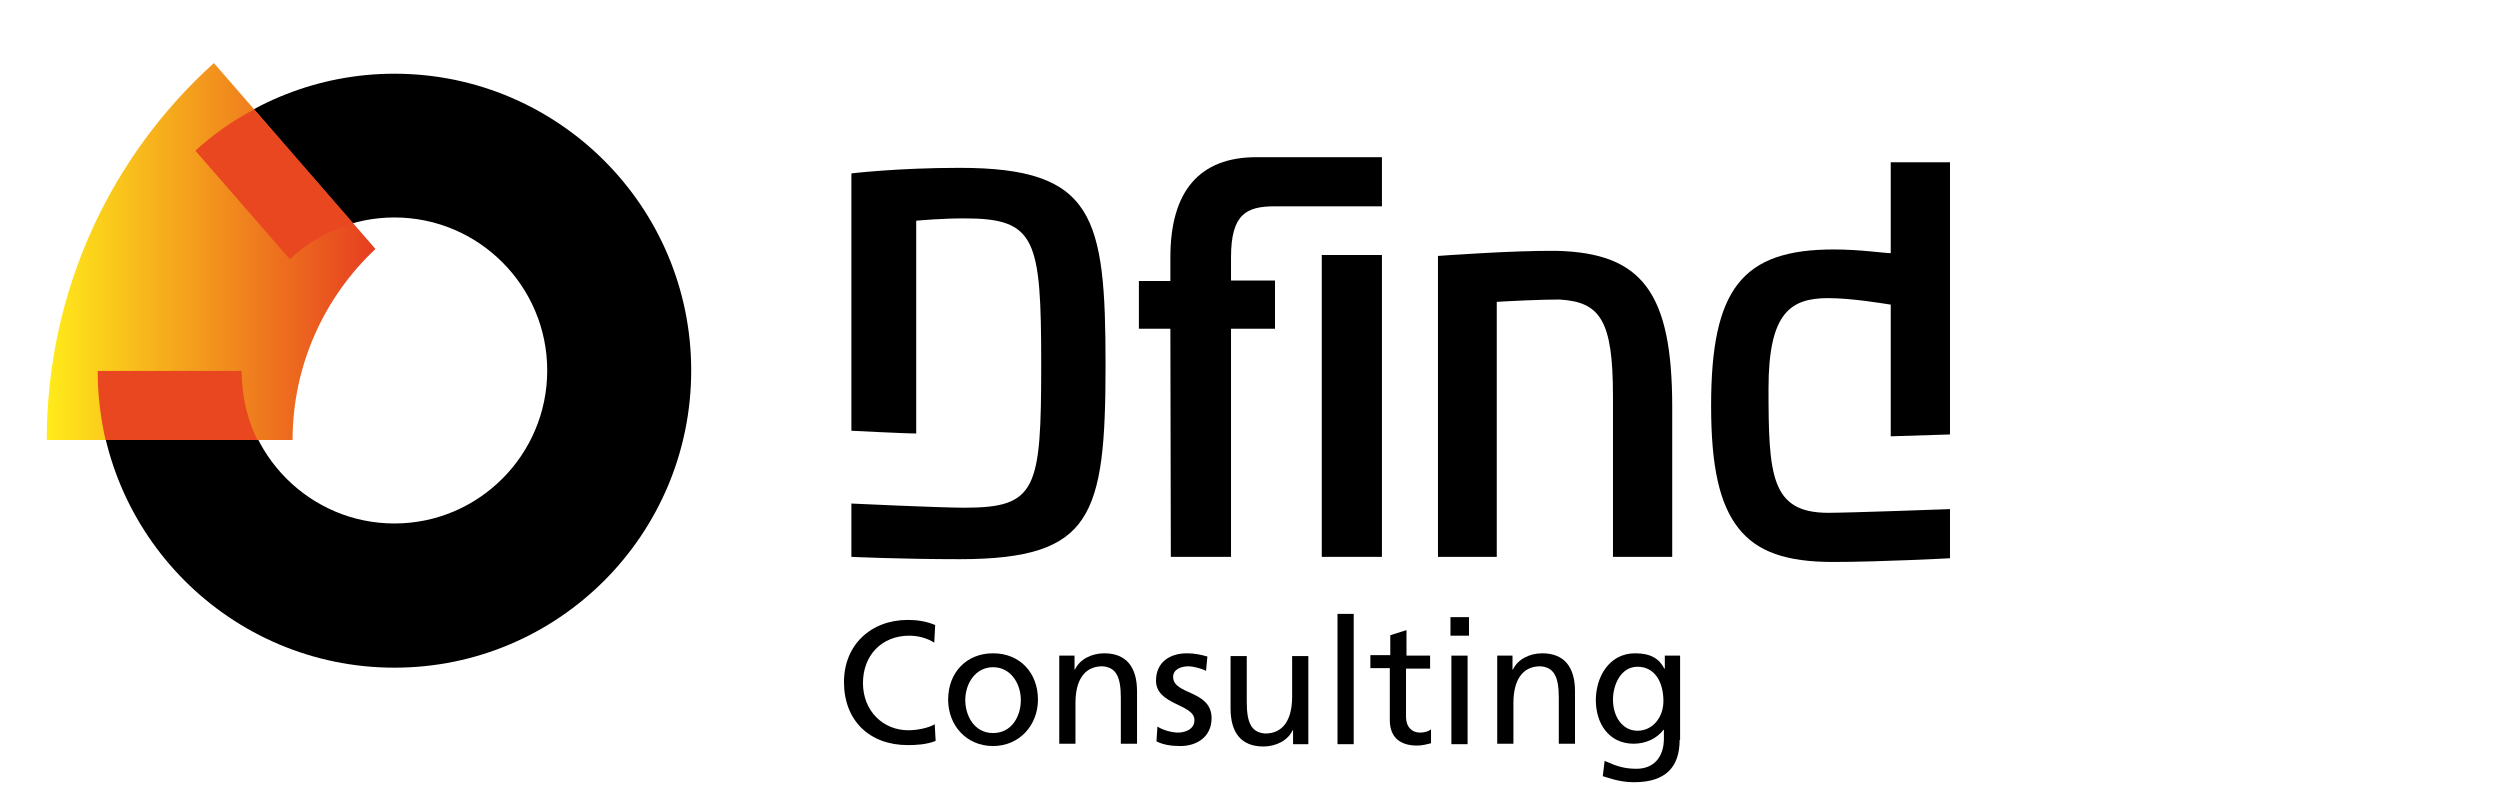
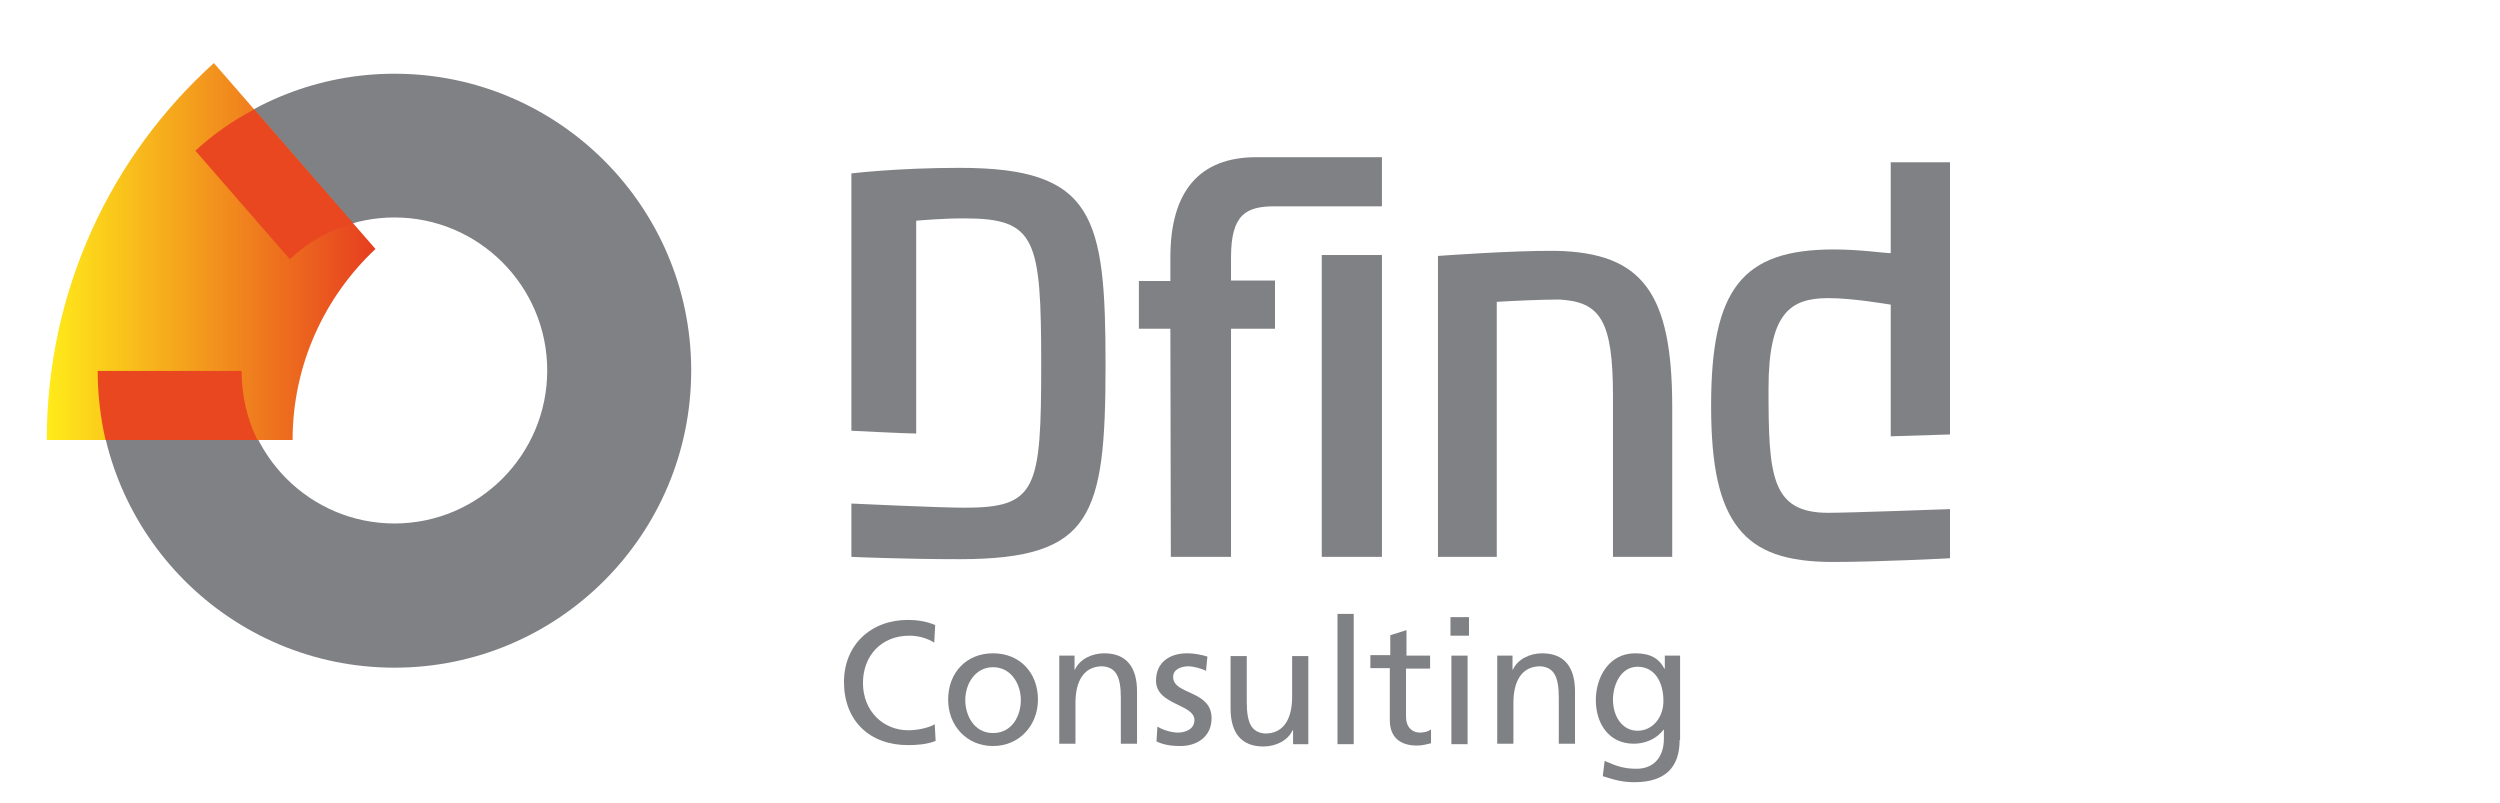
<svg xmlns="http://www.w3.org/2000/svg" width="187" height="60" viewBox="0 0 187 60" fill="none" wtx-context="961C6382-AA9D-464F-BAA3-48F2263C55E6">
-   <path d="M29.504 5.514C23.791 5.514 18.561 7.699 14.614 11.237L21.678 19.387C23.721 17.445 26.492 16.266 29.504 16.266C35.807 16.266 40.932 21.399 40.932 27.711C40.932 34.023 35.807 39.156 29.504 39.156C23.202 39.156 18.077 34.023 18.077 27.711H7.307C7.307 39.988 17.245 49.942 29.504 49.942C41.763 49.942 51.702 39.988 51.702 27.711C51.702 15.468 41.763 5.514 29.504 5.514Z" fill="black" />
+   <path d="M29.504 5.514C23.791 5.514 18.561 7.699 14.614 11.237L21.678 19.387C23.721 17.445 26.492 16.266 29.504 16.266C35.807 16.266 40.932 21.399 40.932 27.711C40.932 34.023 35.807 39.156 29.504 39.156C23.202 39.156 18.077 34.023 18.077 27.711H7.307C7.307 39.988 17.245 49.942 29.504 49.942C41.763 49.942 51.702 39.988 51.702 27.711C51.702 15.468 41.763 5.514 29.504 5.514Z" fill="#808184" />
  <path d="M28.085 18.624L15.999 4.717C8.311 11.653 3.498 21.711 3.498 32.913H21.886C21.886 27.295 24.275 22.197 28.085 18.624Z" fill="url(#paint0_linear)" />
  <path d="M18.077 27.746H7.307C7.307 29.514 7.515 31.248 7.896 32.913H19.254C18.492 31.352 18.077 29.618 18.077 27.746Z" fill="#E84720" />
  <path d="M21.678 19.387C22.994 18.139 24.622 17.202 26.422 16.717L19.012 8.185C17.419 9.017 15.93 10.058 14.614 11.272L21.678 19.387Z" fill="#E84720" />
-   <path d="M107.56 19.144V41.653H111.958V22.578C113.1 22.509 115.282 22.404 116.633 22.404C119.68 22.578 120.65 23.93 120.65 29.618V41.653H125.082V30.451C125.082 21.919 122.866 18.902 116.39 18.763C113.17 18.728 107.56 19.144 107.56 19.144Z" fill="black" />
-   <path d="M103.369 19.075H98.868V41.653H103.369V19.075Z" fill="black" />
-   <path d="M87.578 41.653H92.08V24.59H95.37V20.983H92.08V19.248C92.08 16.023 93.223 15.434 95.335 15.434H103.369V11.757C103.369 11.757 96.721 11.757 93.985 11.757C89.725 11.757 87.544 14.289 87.544 19.248V21.017H85.189V24.59H87.544L87.578 41.653Z" fill="black" />
-   <path d="M137.168 18.659C130.311 18.659 127.991 21.607 127.991 30.347C127.991 34.89 128.614 37.699 130.034 39.503C131.419 41.272 133.601 42.035 137.099 42.035C140.596 42.035 145.86 41.757 145.86 41.757V38.081C145.86 38.081 138.345 38.358 136.752 38.358C132.458 38.358 132.285 35.549 132.285 29.064C132.285 23.41 133.913 22.3 136.752 22.3C138.553 22.3 140.943 22.717 141.427 22.786V32.636L145.86 32.497V12.139H141.427V18.936C140.943 18.936 139.142 18.659 137.168 18.659Z" fill="black" />
-   <path d="M71.787 12.555C67.078 12.555 63.684 12.971 63.684 12.971V32.22C63.684 32.22 67.805 32.428 68.532 32.428C68.532 32.012 68.532 16.509 68.532 16.509C68.948 16.474 70.506 16.335 72.133 16.335C77.501 16.335 77.882 17.861 77.882 27.295C77.882 36.624 77.536 37.977 72.133 37.977C70.298 37.977 63.684 37.665 63.684 37.665V41.653C63.684 41.653 67.424 41.827 71.787 41.827C76.878 41.827 79.544 40.96 80.964 38.809C82.418 36.624 82.695 33.087 82.695 27.329C82.695 16.162 81.864 12.555 71.787 12.555Z" fill="black" />
-   <path d="M69.882 48.069C69.329 47.723 68.671 47.549 68.013 47.549C65.935 47.549 64.55 49.041 64.55 51.087C64.55 53.202 66.073 54.624 67.943 54.624C68.601 54.624 69.467 54.451 69.917 54.173L69.986 55.422C69.294 55.7 68.463 55.734 67.909 55.734C65.034 55.734 63.13 53.896 63.13 51.017C63.13 48.243 65.138 46.37 67.909 46.37C68.601 46.37 69.294 46.474 69.952 46.752L69.882 48.069Z" fill="black" />
-   <path d="M74.281 48.867C76.289 48.867 77.639 50.324 77.639 52.335C77.639 54.243 76.254 55.803 74.281 55.803C72.272 55.803 70.921 54.243 70.921 52.335C70.921 50.324 72.272 48.867 74.281 48.867ZM74.281 54.832C75.7 54.832 76.358 53.549 76.358 52.37C76.358 51.121 75.596 49.907 74.281 49.907C72.965 49.907 72.203 51.121 72.203 52.37C72.203 53.514 72.861 54.832 74.281 54.832Z" fill="black" />
-   <path d="M79.198 49.041H80.375V50.081H80.41C80.756 49.318 81.657 48.867 82.592 48.867C84.288 48.867 85.05 49.942 85.05 51.711V55.63H83.838V52.197C83.838 50.636 83.492 49.907 82.453 49.838C81.068 49.838 80.445 50.948 80.445 52.578V55.63H79.233V49.041H79.198Z" fill="black" />
-   <path d="M86.574 54.347C87.059 54.659 87.751 54.798 88.098 54.798C88.652 54.798 89.344 54.555 89.344 53.861C89.344 52.647 86.47 52.752 86.47 50.913C86.47 49.526 87.509 48.867 88.79 48.867C89.344 48.867 89.829 48.971 90.314 49.11L90.21 50.185C89.933 50.012 89.206 49.838 88.929 49.838C88.305 49.838 87.751 50.081 87.751 50.636C87.751 51.989 90.626 51.607 90.626 53.723C90.626 55.145 89.483 55.803 88.305 55.803C87.682 55.803 87.059 55.734 86.505 55.457L86.574 54.347Z" fill="black" />
-   <path d="M97.898 55.665H96.721V54.624H96.686C96.34 55.387 95.439 55.838 94.504 55.838C92.807 55.838 92.046 54.763 92.046 52.994V49.075H93.258V52.509C93.258 54.069 93.604 54.798 94.643 54.867C96.028 54.867 96.651 53.757 96.651 52.127V49.075H97.863V55.665H97.898Z" fill="black" />
-   <path d="M100.045 45.919H101.257V55.665H100.045V45.919Z" fill="black" />
-   <path d="M106.936 50.011H105.17V53.618C105.17 54.382 105.62 54.798 106.209 54.798C106.59 54.798 106.867 54.694 107.04 54.555V55.595C106.763 55.665 106.382 55.769 106.001 55.769C104.755 55.769 103.958 55.179 103.958 53.861V49.977H102.504V49.006H103.993V47.514L105.205 47.133V49.04H106.971V50.011H106.936Z" fill="black" />
-   <path d="M109.88 47.549H108.495V46.162H109.88V47.549ZM108.564 49.041H109.776V55.665H108.564V49.041Z" fill="black" />
-   <path d="M111.958 49.041H113.135V50.081H113.17C113.516 49.318 114.416 48.867 115.351 48.867C117.048 48.867 117.81 49.942 117.81 51.711V55.63H116.598V52.197C116.598 50.636 116.252 49.907 115.213 49.838C113.828 49.838 113.204 50.948 113.204 52.578V55.63H111.992V49.041H111.958Z" fill="black" />
-   <path d="M125.636 55.353C125.636 57.364 124.597 58.509 122.243 58.509C121.55 58.509 120.927 58.405 119.888 58.058L120.026 56.913C120.961 57.33 121.515 57.503 122.416 57.503C123.697 57.503 124.459 56.636 124.459 55.249V54.59H124.424C123.905 55.283 123.039 55.63 122.208 55.63C120.303 55.63 119.368 54.069 119.368 52.37C119.368 50.67 120.338 48.867 122.312 48.867C123.489 48.867 124.113 49.283 124.493 50.012H124.528V49.041H125.671V55.353H125.636ZM124.424 52.439C124.424 51.052 123.801 49.873 122.485 49.873C121.238 49.873 120.65 51.225 120.65 52.335C120.65 53.584 121.342 54.659 122.485 54.659C123.628 54.659 124.424 53.653 124.424 52.439Z" fill="black" />
+   <path d="M107.56 19.144V41.653H111.958V22.578C113.1 22.509 115.282 22.404 116.633 22.404C119.68 22.578 120.65 23.93 120.65 29.618V41.653H125.082V30.451C125.082 21.919 122.866 18.902 116.39 18.763C113.17 18.728 107.56 19.144 107.56 19.144Z" fill="#808184" />
+   <path d="M103.369 19.075H98.868V41.653H103.369V19.075Z" fill="#808184" />
+   <path d="M87.578 41.653H92.08V24.59H95.37V20.983H92.08V19.248C92.08 16.023 93.223 15.434 95.335 15.434H103.369V11.757C103.369 11.757 96.721 11.757 93.985 11.757C89.725 11.757 87.544 14.289 87.544 19.248V21.017H85.189V24.59H87.544L87.578 41.653Z" fill="#808184" />
+   <path d="M137.168 18.659C130.311 18.659 127.991 21.607 127.991 30.347C127.991 34.89 128.614 37.699 130.034 39.503C131.419 41.272 133.601 42.035 137.099 42.035C140.596 42.035 145.86 41.757 145.86 41.757V38.081C145.86 38.081 138.345 38.358 136.752 38.358C132.458 38.358 132.285 35.549 132.285 29.064C132.285 23.41 133.913 22.3 136.752 22.3C138.553 22.3 140.943 22.717 141.427 22.786V32.636L145.86 32.497V12.139H141.427V18.936C140.943 18.936 139.142 18.659 137.168 18.659Z" fill="#808184" />
+   <path d="M71.787 12.555C67.078 12.555 63.684 12.971 63.684 12.971V32.22C63.684 32.22 67.805 32.428 68.532 32.428C68.532 32.012 68.532 16.509 68.532 16.509C68.948 16.474 70.506 16.335 72.133 16.335C77.501 16.335 77.882 17.861 77.882 27.295C77.882 36.624 77.536 37.977 72.133 37.977C70.298 37.977 63.684 37.665 63.684 37.665V41.653C63.684 41.653 67.424 41.827 71.787 41.827C76.878 41.827 79.544 40.96 80.964 38.809C82.418 36.624 82.695 33.087 82.695 27.329C82.695 16.162 81.864 12.555 71.787 12.555Z" fill="#808184" />
+   <path d="M69.882 48.069C69.329 47.723 68.671 47.549 68.013 47.549C65.935 47.549 64.55 49.041 64.55 51.087C64.55 53.202 66.073 54.624 67.943 54.624C68.601 54.624 69.467 54.451 69.917 54.173L69.986 55.422C69.294 55.7 68.463 55.734 67.909 55.734C65.034 55.734 63.13 53.896 63.13 51.017C63.13 48.243 65.138 46.37 67.909 46.37C68.601 46.37 69.294 46.474 69.952 46.752L69.882 48.069Z" fill="#808184" />
+   <path d="M74.281 48.867C76.289 48.867 77.639 50.324 77.639 52.335C77.639 54.243 76.254 55.803 74.281 55.803C72.272 55.803 70.921 54.243 70.921 52.335C70.921 50.324 72.272 48.867 74.281 48.867ZM74.281 54.832C75.7 54.832 76.358 53.549 76.358 52.37C76.358 51.121 75.596 49.907 74.281 49.907C72.965 49.907 72.203 51.121 72.203 52.37C72.203 53.514 72.861 54.832 74.281 54.832Z" fill="#808184" />
+   <path d="M79.198 49.041H80.375V50.081H80.41C80.756 49.318 81.657 48.867 82.592 48.867C84.288 48.867 85.05 49.942 85.05 51.711V55.63H83.838V52.197C83.838 50.636 83.492 49.907 82.453 49.838C81.068 49.838 80.445 50.948 80.445 52.578V55.63H79.233V49.041H79.198Z" fill="#808184" />
+   <path d="M86.574 54.347C87.059 54.659 87.751 54.798 88.098 54.798C88.652 54.798 89.344 54.555 89.344 53.861C89.344 52.647 86.47 52.752 86.47 50.913C86.47 49.526 87.509 48.867 88.79 48.867C89.344 48.867 89.829 48.971 90.314 49.11L90.21 50.185C89.933 50.012 89.206 49.838 88.929 49.838C88.305 49.838 87.751 50.081 87.751 50.636C87.751 51.989 90.626 51.607 90.626 53.723C90.626 55.145 89.483 55.803 88.305 55.803C87.682 55.803 87.059 55.734 86.505 55.457L86.574 54.347Z" fill="#808184" />
+   <path d="M97.898 55.665H96.721V54.624H96.686C96.34 55.387 95.439 55.838 94.504 55.838C92.807 55.838 92.046 54.763 92.046 52.994V49.075H93.258V52.509C93.258 54.069 93.604 54.798 94.643 54.867C96.028 54.867 96.651 53.757 96.651 52.127V49.075H97.863V55.665H97.898Z" fill="#808184" />
+   <path d="M100.045 45.919H101.257V55.665H100.045V45.919Z" fill="#808184" />
+   <path d="M106.936 50.011H105.17V53.618C105.17 54.382 105.62 54.798 106.209 54.798C106.59 54.798 106.867 54.694 107.04 54.555V55.595C106.763 55.665 106.382 55.769 106.001 55.769C104.755 55.769 103.958 55.179 103.958 53.861V49.977H102.504V49.006H103.993V47.514L105.205 47.133V49.04H106.971V50.011H106.936Z" fill="#808184" />
+   <path d="M109.88 47.549H108.495V46.162H109.88V47.549ZM108.564 49.041H109.776V55.665H108.564V49.041Z" fill="#808184" />
+   <path d="M111.958 49.041H113.135V50.081H113.17C113.516 49.318 114.416 48.867 115.351 48.867C117.048 48.867 117.81 49.942 117.81 51.711V55.63H116.598V52.197C116.598 50.636 116.252 49.907 115.213 49.838C113.828 49.838 113.204 50.948 113.204 52.578V55.63H111.992V49.041H111.958Z" fill="#808184" />
+   <path d="M125.636 55.353C125.636 57.364 124.597 58.509 122.243 58.509C121.55 58.509 120.927 58.405 119.888 58.058L120.026 56.913C120.961 57.33 121.515 57.503 122.416 57.503C123.697 57.503 124.459 56.636 124.459 55.249V54.59H124.424C123.905 55.283 123.039 55.63 122.208 55.63C120.303 55.63 119.368 54.069 119.368 52.37C119.368 50.67 120.338 48.867 122.312 48.867C123.489 48.867 124.113 49.283 124.493 50.012H124.528V49.041H125.671V55.353H125.636ZM124.424 52.439C124.424 51.052 123.801 49.873 122.485 49.873C121.238 49.873 120.65 51.225 120.65 52.335C120.65 53.584 121.342 54.659 122.485 54.659C123.628 54.659 124.424 53.653 124.424 52.439Z" fill="#808184" />
  <defs>
    <linearGradient id="paint0_linear" x1="3.514" y1="18.821" x2="28.07" y2="18.821" gradientUnits="userSpaceOnUse">
      <stop stop-color="#FFEB1A" />
      <stop offset="1" stop-color="#E63D20" />
    </linearGradient>
  </defs>
</svg>
